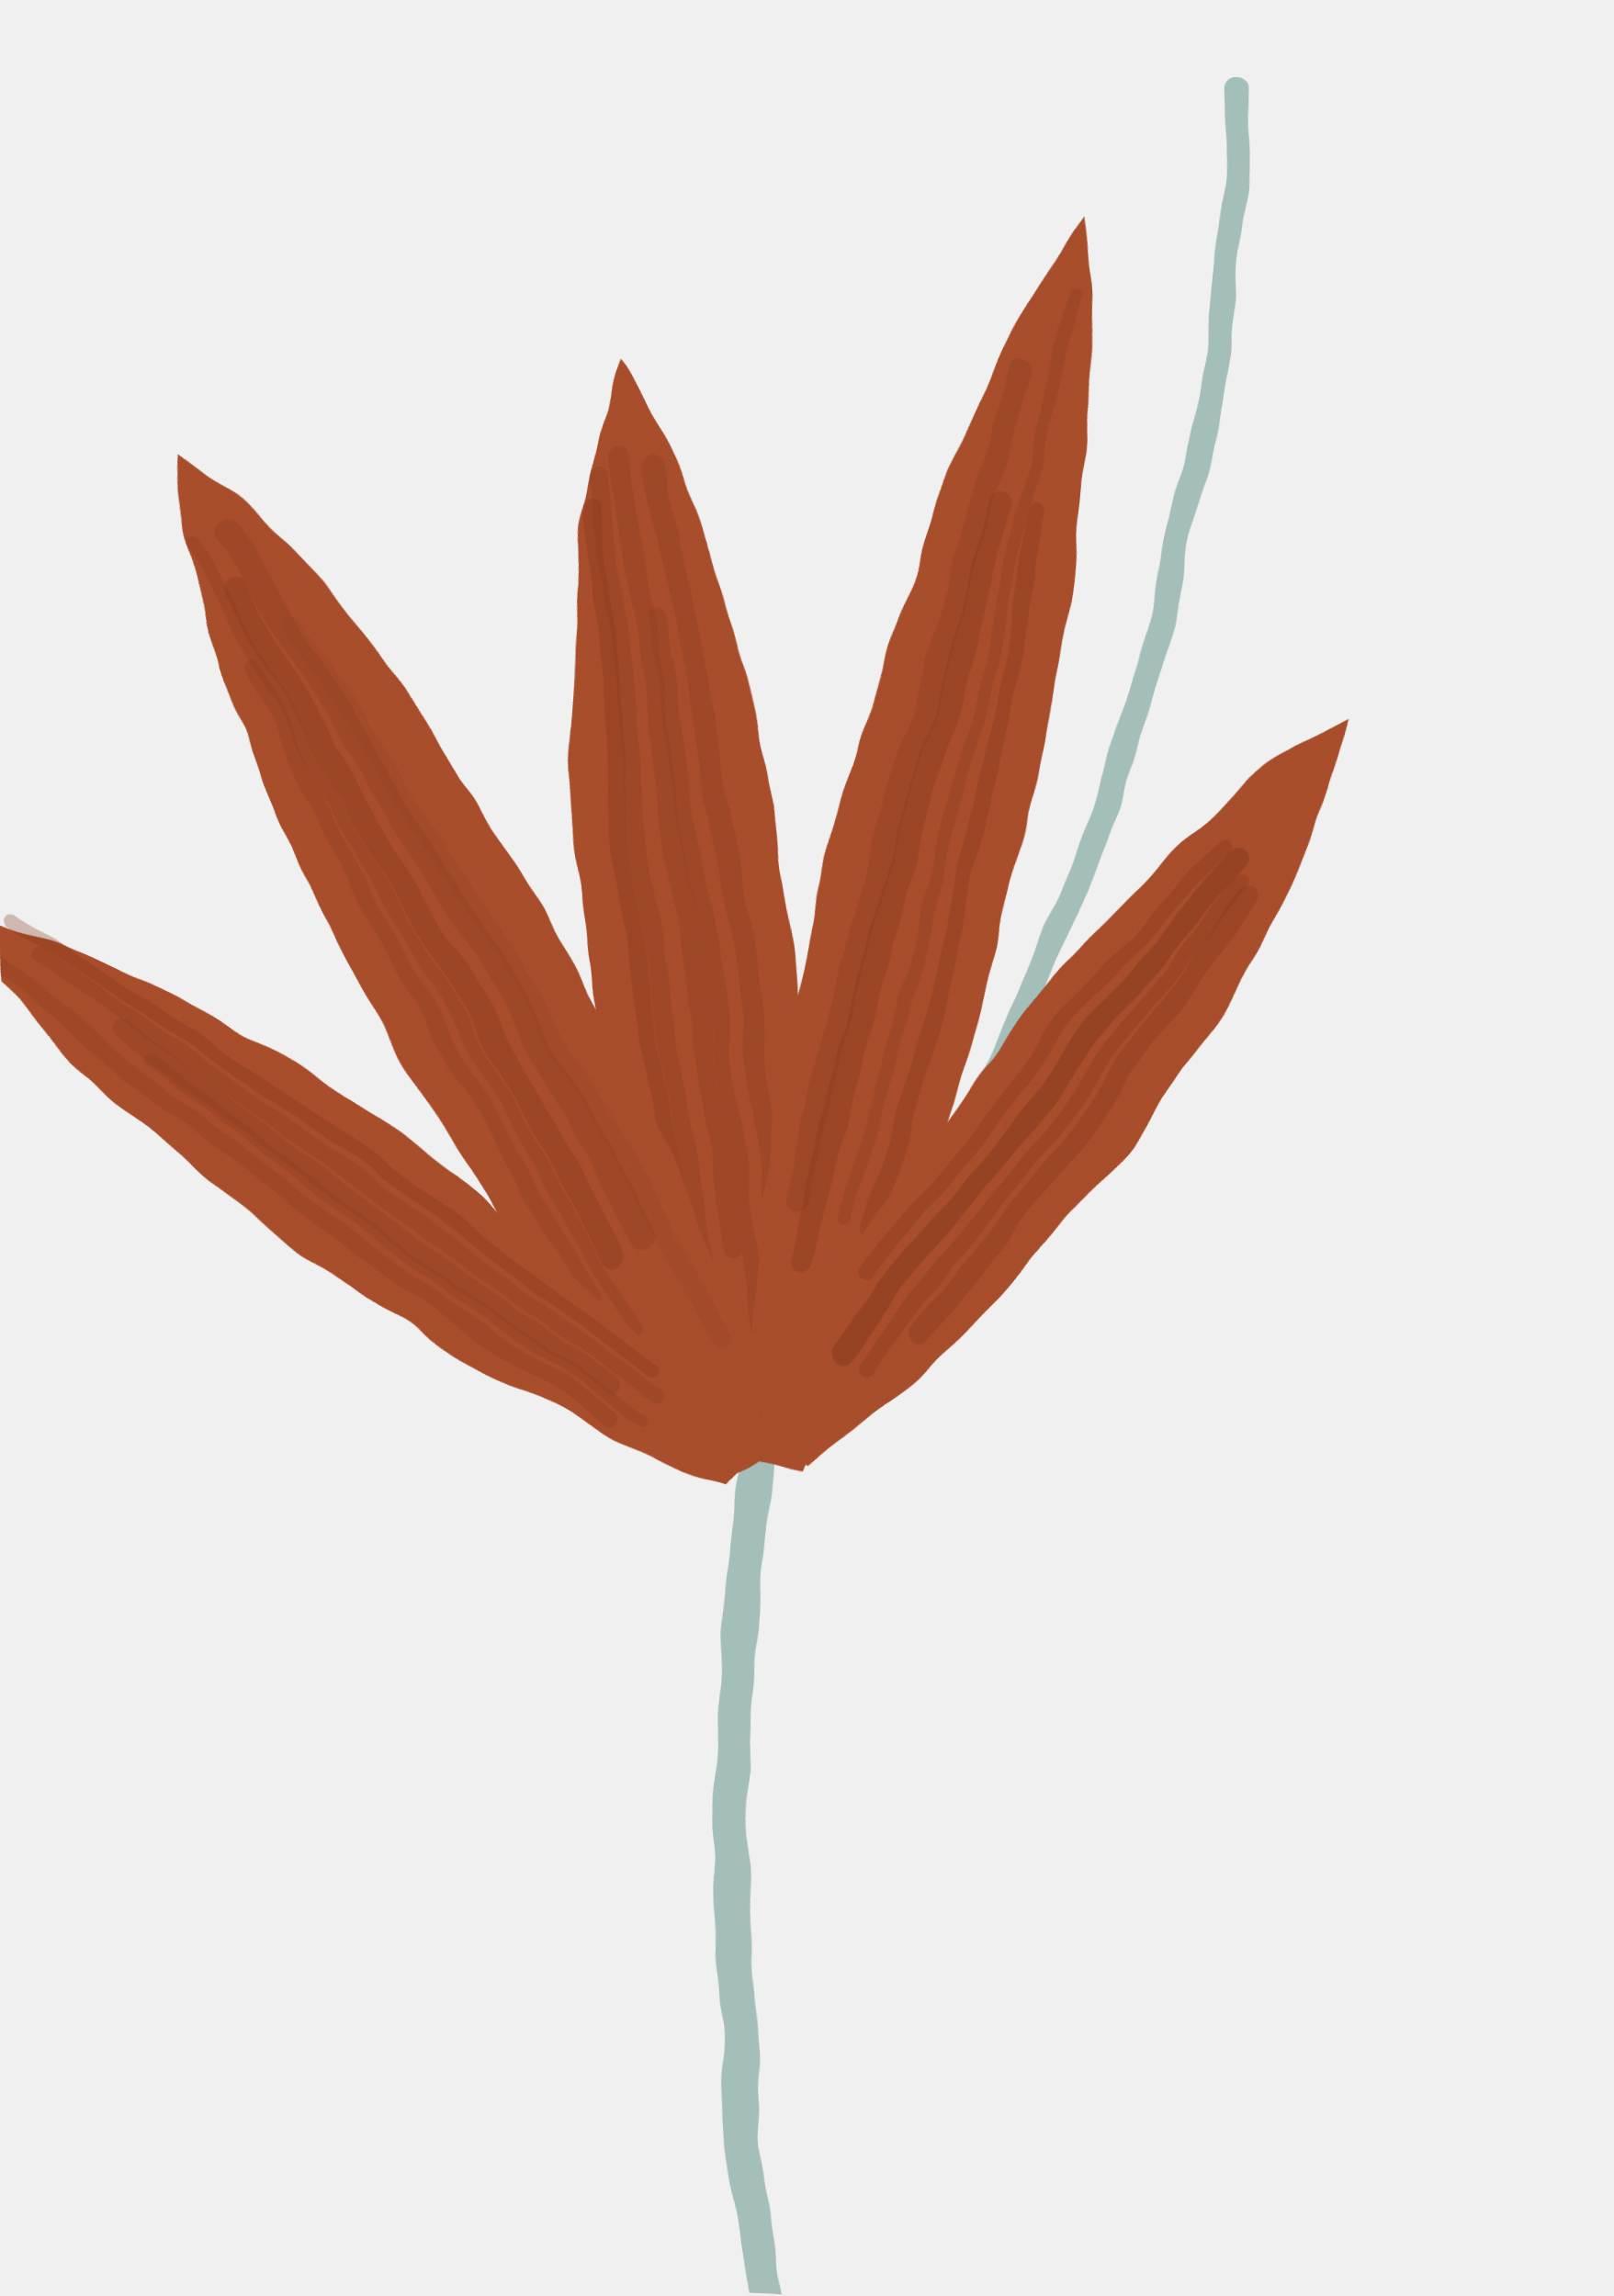
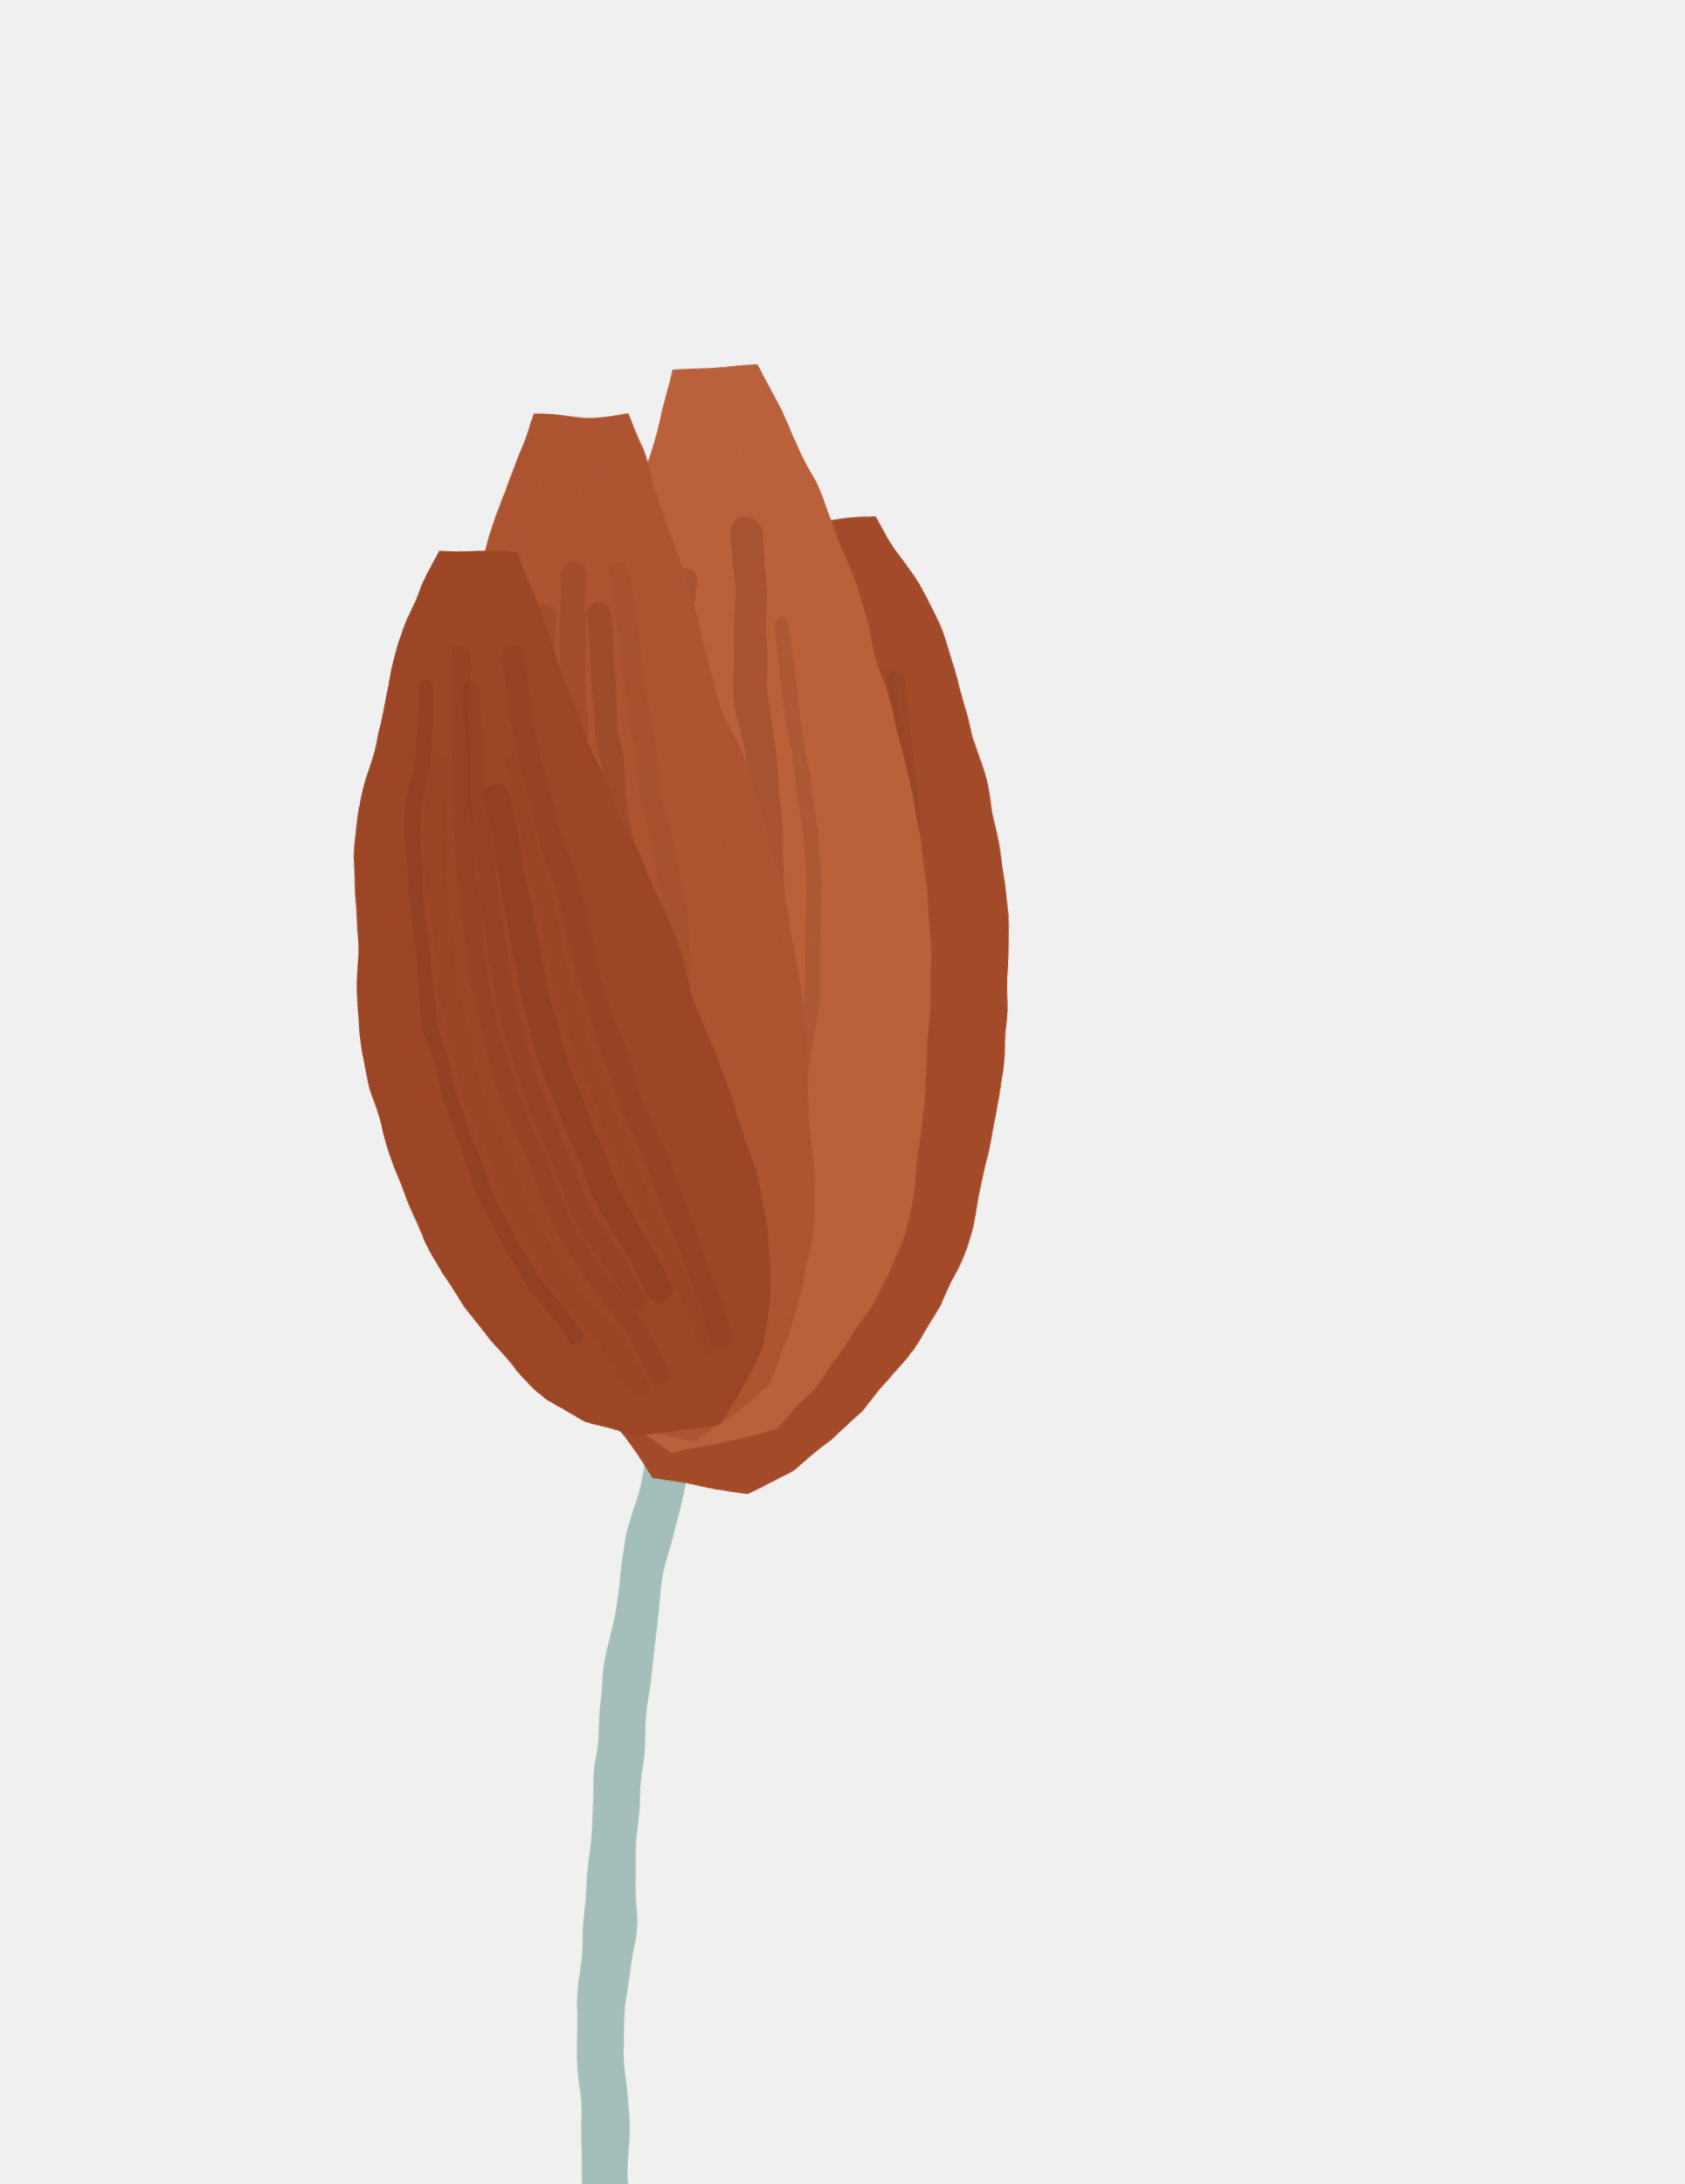
- <svg xmlns="http://www.w3.org/2000/svg" viewBox="0 0 520 740" fill="none">
+ <svg xmlns="http://www.w3.org/2000/svg" viewBox="0 0 540 700" fill="none">
  <defs>
    <filter id="brush" x="-12%" y="-12%" width="124%" height="124%">
-       <feTurbulence type="fractalNoise" baseFrequency="0.021" numOctaves="3" seed="7" result="n" />
-       <feDisplacementMap in="SourceGraphic" in2="n" scale="7" xChannelSelector="R" yChannelSelector="G" />
+       <feTurbulence type="fractalNoise" baseFrequency="0.016" numOctaves="3" seed="7" result="n" />
+       <feDisplacementMap in="SourceGraphic" in2="n" scale="8" xChannelSelector="R" yChannelSelector="G" />
    </filter>
    <filter id="wash" x="0%" y="0%" width="100%" height="100%">
      <feTurbulence type="fractalNoise" baseFrequency="0.9" numOctaves="3" seed="3" />
      <feColorMatrix type="saturate" values="0" />
      <feComponentTransfer>
        <feFuncA type="linear" slope="0.14" />
      </feComponentTransfer>
    </filter>
  </defs>
  <g filter="url(#brush)">
    <g opacity=".92">
-       <path d="M250 760Q225 615.5 244 470" stroke="#9DBAB4" stroke-width="11" stroke-linecap="round" fill="none" />
-       <path d="M244 470Q388 273.4 400 30" stroke="#9DBAB4" stroke-width="8" stroke-linecap="round" fill="none" />
+       <path d="M196 730Q186.1 591.5 216 456" stroke="#9DBAB4" stroke-width="15" stroke-linecap="round" fill="none" />
    </g>
    <g>
-       <path d="M237.3 471.2C194.7 398.1 163.4 215.6 200.8 117C250.9 188.9 272.1 380 254.7 468.8Z" fill="#A94E2C" />
-       <path d="M221.1 408.3Q198.1 286.3 191.9 161.9" stroke="#7E3218" stroke-width="5.3" stroke-linecap="round" fill="none" opacity="0.3" />
-       <path d="M225.8 404.6Q204.2 279.2 194 152.2" stroke="#7E3218" stroke-width="5.8" stroke-linecap="round" fill="none" opacity="0.2" />
-       <path d="M235.6 401.2Q217.4 273.9 200 146.4" stroke="#7E3218" stroke-width="6.3" stroke-linecap="round" fill="none" opacity="0.2" />
-       <path d="M245 429.1Q230.3 312.8 210.8 197.3" stroke="#7E3218" stroke-width="5.5" stroke-linecap="round" fill="none" opacity="0.2" />
-       <path d="M254.9 430.1Q240.3 289.2 210.8 150.4" stroke="#7E3218" stroke-width="6.9" stroke-linecap="round" fill="none" opacity="0.2" />
+       <path d="M208 474L238.4 477.7L253.5 471.2L265.7 462.6L276.1 452.7L285.1 441.9L293 430.3L299.8 418.2L305.6 405.7L310.6 392.7L314.6 379.5L317.9 366L320.3 352.4L322 338.6L323 324.8L323.2 310.9L322.7 297L321.6 283.2L319.8 269.4L317.4 255.8L314.3 242.4L310.6 229.1L306.3 216L301.3 203.1L295.7 190.6L289.3 178.3L282.1 166.5L256.8 170L253.6 182.4L250.6 194.5L247.6 206.3L244.6 218L241.5 229.4L238.3 240.7L235.1 251.9L231.9 262.8L228.5 273.7L225.2 284.4L221.8 295L218.4 305.4L215.1 315.9L211.8 326.2L208.6 336.6L205.4 346.9L202.4 357.3L199.6 367.7L197 378.3L194.7 389.1L192.7 400.1L191.2 411.6L190.4 423.6L190.6 436.4L192.8 450.9Z" fill="#a44b2a" />
+       <path d="M206.5 432.5L215.7 398.7L225.7 365.7L235.1 332.6L243.7 299.1L250.9 264.9L256.5 229.8" stroke="#7E3218" stroke-width="5.4" stroke-linecap="round" fill="none" opacity="0.1" />
+       <path d="M207.5 446.2L217.7 412L228.3 378.6L238.2 345.2L246.8 311.3L253.8 276.7L259 241.6" stroke="#7E3218" stroke-width="8.9" stroke-linecap="round" fill="none" opacity="0.1" />
+       <path d="M218.9 438.6L231.9 405L243.4 371L252.9 336.4L260.3 301.2L265.2 265.6" stroke="#7E3218" stroke-width="6.2" stroke-linecap="round" fill="none" opacity="0.2" />
+       <path d="M228.1 429.5L241.6 395.8L252.9 361.2L261.5 325.8L267.6 289.9L270.9 253.7L271.4 217.2" stroke="#7E3218" stroke-width="7.8" stroke-linecap="round" fill="none" opacity="0.3" />
+       <path d="M230.2 444.1L246.7 410.7L259.6 375.8L269.1 339.9L275.4 303.2L278.3 266.2L278 229.1" stroke="#7E3218" stroke-width="5" stroke-linecap="round" fill="none" opacity="0.3" />
+       <path d="M243.5 436.5L260.3 402.4L272.6 366.5L280.8 329.4L285.1 291.7L285.6 254L282.4 216.5" stroke="#7E3218" stroke-width="9.5" stroke-linecap="round" fill="none" opacity="0.1" />
+       <path d="M250 439.4L268.1 405.2L280.9 368.7L288.9 330.9L292.5 292.5L291.8 254.1L287.1 216.2" stroke="#7E3218" stroke-width="5.1" stroke-linecap="round" fill="none" opacity="0.2" />
    </g>
    <g>
-       <path d="M242.3 470.1C236.6 373.9 284.3 161.8 349.1 68.7C367.3 165.2 307.8 383 257.7 473.9Z" fill="#A94E2C" />
-       <path d="M258.2 386.7Q287.4 250.6 329.6 117.8" stroke="#7E3218" stroke-width="7.1" stroke-linecap="round" fill="none" opacity="0.2" />
-       <path d="M259.4 405.9Q287.4 283.2 322.5 162.3" stroke="#7E3218" stroke-width="7.5" stroke-linecap="round" fill="none" opacity="0.3" />
-       <path d="M273.2 393.2Q311.6 244.5 346.4 94.8" stroke="#7E3218" stroke-width="4.1" stroke-linecap="round" fill="none" opacity="0.2" />
-       <path d="M281.1 396.3Q314 281.9 334.8 164.5" stroke="#7E3218" stroke-width="5.4" stroke-linecap="round" fill="none" opacity="0.3" />
+       <path d="M214 466L247.6 458L261 446.2L270.7 433.7L278.2 420.7L284.2 407.3L288.9 393.8L292.5 380.1L295.2 366.2L297.1 352.2L298.3 338.2L298.7 324.1L298.6 310L297.8 295.9L296.4 281.8L294.6 267.8L292.2 253.7L289.3 239.7L286 225.8L282.3 211.9L278.1 198.2L273.4 184.5L268.3 170.9L262.8 157.4L256.8 144.1L250.1 130.9L242.7 117.9L214.1 120.4L209.9 134L206.1 147.5L202.5 160.9L199.1 174.2L195.9 187.3L192.8 200.5L189.8 213.5L187 226.5L184.3 239.4L181.7 252.2L179.4 265L177.1 277.8L175.1 290.6L173.4 303.3L171.9 316L170.7 328.8L169.8 341.5L169.4 354.3L169.4 367.2L170 380.2L171.2 393.2L173.3 406.5L176.4 420L181.2 433.8L189 448.3Z" fill="#bb613c" />
+       <path d="M197 423.2L195.9 383.4L197.7 344.2L200.8 305.1L204.6 265.9L208.7 226.6L212.9 186.9" stroke="#7E3218" stroke-width="9.4" stroke-linecap="round" fill="none" opacity="0.2" />
+       <path d="M205.3 424.3L206.3 384.5L208.8 345L211.7 305.6L214.6 266.1L217.3 226.4L219.6 186.6" stroke="#7E3218" stroke-width="6.9" stroke-linecap="round" fill="none" opacity="0.3" />
+       <path d="M214.2 439L217.8 399.1L221.3 359.3L224.2 319.5L226.4 279.5L227.7 239.6" stroke="#7E3218" stroke-width="10.4" stroke-linecap="round" fill="none" opacity="0.3" />
+       <path d="M232.7 414.4L239.2 374.4L243 334L244.6 293.5L244.3 253L242.2 212.5L238.3 172.2" stroke="#7E3218" stroke-width="10.5" stroke-linecap="round" fill="none" opacity="0.3" />
+       <path d="M236.2 442.2L249.1 402.7L256.1 362.2L259.3 321.3L259.3 280.3L256.7 239.4L251.5 198.7" stroke="#7E3218" stroke-width="4.7" stroke-linecap="round" fill="none" opacity="0.2" />
    </g>
    <g>
-       <path d="M234.8 476.2C166.2 418.2 61.7 248 57.3 145.5C128.4 191.7 227.5 373.9 249.2 467.8Z" fill="#A94E2C" />
-       <path d="M191.7 416Q129.4 319.2 81.3 214.3" stroke="#7E3218" stroke-width="5" stroke-linecap="round" fill="none" opacity="0.2" />
-       <path d="M206.3 428.5Q130.3 303.7 62.8 174" stroke="#7E3218" stroke-width="4.3" stroke-linecap="round" fill="none" opacity="0.2" />
-       <path d="M198.4 403.5Q135.4 296.8 75.5 188.2" stroke="#7E3218" stroke-width="7.3" stroke-linecap="round" fill="none" opacity="0.3" />
-       <path d="M207.1 398Q143.2 282.4 73.1 170.3" stroke="#7E3218" stroke-width="7.8" stroke-linecap="round" fill="none" opacity="0.2" />
-       <path d="M232.3 431.5Q168.9 313.2 94.8 201.2" stroke="#7E3218" stroke-width="5.9" stroke-linecap="round" fill="none" opacity="0.1" />
+       <path d="M222 462L246.3 443.1L253.4 428.7L257.4 415.1L259.9 402L261.2 389.2L261.7 376.7L261.5 364.4L260.7 352.2L259.5 340L257.8 328L255.8 316L253.5 304L250.9 292.1L248.1 280.1L245 268.1L241.7 256.1L238.3 244.1L234.7 232L230.9 219.9L227 207.8L223 195.5L218.8 183.2L214.4 170.8L209.9 158.4L205 145.8L199.7 133.1L172.4 132.6L166.5 145.5L161.4 158.5L156.9 171.6L152.8 184.7L149.1 198L145.8 211.3L142.9 224.6L140.5 238L138.4 251.4L136.8 264.9L135.6 278.4L134.9 291.8L134.7 305.3L135 318.7L135.8 332.1L137.2 345.4L139.2 358.7L141.9 371.8L145.3 384.8L149.5 397.6L154.7 410.2L161 422.5L168.7 434.4L178.4 445.8L191.3 456.2Z" fill="#ae5431" />
+       <path d="M196.9 441.3L181.1 404.7L171.3 366.6L165.5 327.8L162.9 288.6L163.2 249.4L165.9 210.2" stroke="#7E3218" stroke-width="5.1" stroke-linecap="round" fill="none" opacity="0.3" />
+       <path d="M200.1 427.4L189.2 390L181.7 351.9L176.9 313.3L174.3 274.6L173.8 235.8L175.2 197" stroke="#7E3218" stroke-width="7.1" stroke-linecap="round" fill="none" opacity="0.2" />
+       <path d="M207.5 412.8L199.9 375.1L193.9 337.2L189.3 299L186.2 260.7L184.3 222.4L183.8 184" stroke="#7E3218" stroke-width="8.2" stroke-linecap="round" fill="none" opacity="0.2" />
+       <path d="M220.4 423.2L214.8 385.5L209.2 347.9L204 310.3L199.3 272.5L195.3 234.6L192.1 196.6" stroke="#7E3218" stroke-width="7.2" stroke-linecap="round" fill="none" opacity="0.3" />
+       <path d="M229.9 408.4L226.2 370.8L221.2 333.5L215.6 296.3L209.9 259L204.2 221.5L198.7 183.8" stroke="#7E3218" stroke-width="6.8" stroke-linecap="round" fill="none" opacity="0.1" />
    </g>
    <g>
-       <path d="M248.5 463.7C268.4 396.6 359.6 272.5 434.1 231.3C423.9 307.7 321.9 430.9 259.5 472.3Z" fill="#A94E2C" />
-       <path d="M280.5 410.8Q331.3 337.3 394 273.2" stroke="#7E3218" stroke-width="4.8" stroke-linecap="round" fill="none" opacity="0.3" />
-       <path d="M271.1 436.9Q332.5 354.9 398.7 276.6" stroke="#7E3218" stroke-width="6.9" stroke-linecap="round" fill="none" opacity="0.4" />
-       <path d="M278.7 440.4Q340.4 362.8 400.1 283.7" stroke="#7E3218" stroke-width="4.7" stroke-linecap="round" fill="none" opacity="0.3" />
-       <path d="M295.5 429.8Q352.8 361.9 402.4 288" stroke="#7E3218" stroke-width="6.3" stroke-linecap="round" fill="none" opacity="0.3" />
-     </g>
-     <g>
-       <path d="M234.1 479.3C164.1 458.2 29.6 365.6 -17.4 294.1C59.3 303.3 194 406.4 241.9 468.7Z" fill="#A94E2C" />
-       <path d="M195.9 458Q92.2 388 -4.1 307.9" stroke="#7E3218" stroke-width="5.5" stroke-linecap="round" fill="none" opacity="0.2" />
-       <path d="M207.2 459Q126 402.6 48.4 341.1" stroke="#7E3218" stroke-width="3.7" stroke-linecap="round" fill="none" opacity="0.2" />
-       <path d="M196.7 447.1Q117.4 390.6 39.6 331.9" stroke="#7E3218" stroke-width="6" stroke-linecap="round" fill="none" opacity="0.2" />
-       <path d="M212 450.6Q113.3 377.3 12.3 307.1" stroke="#7E3218" stroke-width="5.2" stroke-linecap="round" fill="none" opacity="0.2" />
-       <path d="M211.3 442.5Q110.9 365.3 4.5 296.3" stroke="#7E3218" stroke-width="4.5" stroke-linecap="round" fill="none" opacity="0.3" />
+       <path d="M230 456L244.8 432L246.7 418L246.7 405.8L245.6 394.6L243.8 384L241.6 373.9L239 364.1L236 354.5L232.8 345.1L229.4 335.8L225.9 326.6L222.2 317.4L218.4 308.1L214.5 298.8L210.5 289.5L206.5 280.1L202.5 270.5L198.5 260.8L194.5 251L190.4 241L186.5 230.9L182.5 220.5L178.5 210L174.6 199.2L170.5 188.3L166.2 177L141.6 175.3L135.8 186.8L130.9 198.5L126.6 210.5L123 222.8L119.9 235.2L117.5 247.7L115.6 260.4L114.3 273.1L113.6 285.9L113.5 298.8L114 311.6L115.2 324.5L117 337.2L119.5 349.8L122.7 362.3L126.5 374.5L131.2 386.5L136.5 398.2L142.7 409.4L149.7 420.2L157.7 430.4L166.7 439.9L176.8 448.5L188.5 455.7L202.7 460.9Z" fill="#9d4626" />
+       <path d="M183.6 429.4L163.4 398.8L148.8 365.3L139 330.1L133.7 294L132.8 257.7L136 221.8" stroke="#7E3218" stroke-width="4.7" stroke-linecap="round" fill="none" opacity="0.3" />
+       <path d="M205.3 444.4L182.5 416.5L165.2 384.9L152.5 351.3L143.9 316.5L139.4 281L138.7 245.4" stroke="#7E3218" stroke-width="5.9" stroke-linecap="round" fill="none" opacity="0.1" />
+       <path d="M211.2 440.8L191.2 412.1L175.3 380.8L162.9 348L153.9 314.2L148.3 279.7L146 244.9L146.9 210.2" stroke="#7E3218" stroke-width="5.8" stroke-linecap="round" fill="none" opacity="0.2" />
+       <path d="M202.8 419.1L186.7 388.6L173.6 356.7L163.4 323.8L156.1 290.1L151.7 256L150.2 221.7" stroke="#7E3218" stroke-width="5.9" stroke-linecap="round" fill="none" opacity="0.2" />
+       <path d="M209.9 415.3L195.4 384.8L182.8 353.5L172.4 321.5L164.4 288.7L158.7 255.4" stroke="#7E3218" stroke-width="8.5" stroke-linecap="round" fill="none" opacity="0.3" />
+       <path d="M225.6 432L212.6 401.3L199.9 370.8L188.3 340L178.3 308.6L170.1 276.5L163.8 243.7" stroke="#7E3218" stroke-width="4.6" stroke-linecap="round" fill="none" opacity="0.1" />
+       <path d="M230.6 429L219.8 397.6L208.2 367.4L197 337.3L186.7 306.7L177.5 275.4L169.9 243.3L163.9 210.5" stroke="#7E3218" stroke-width="7.5" stroke-linecap="round" fill="none" opacity="0.2" />
    </g>
    <g style="mix-blend-mode:multiply" opacity=".55">
-       <mask id="m7691">
+       <mask id="mflower-b">
        <g fill="#fff">
          <g>
-             <path d="M237.3 471.2C194.7 398.1 163.4 215.6 200.8 117C250.9 188.9 272.1 380 254.7 468.8Z" fill="#A94E2C" />
-             <path d="M221.1 408.3Q198.1 286.3 191.9 161.9" stroke="#7E3218" stroke-width="5.3" stroke-linecap="round" fill="none" opacity="0.3" />
-             <path d="M225.8 404.6Q204.2 279.2 194 152.2" stroke="#7E3218" stroke-width="5.8" stroke-linecap="round" fill="none" opacity="0.2" />
-             <path d="M235.6 401.2Q217.4 273.9 200 146.4" stroke="#7E3218" stroke-width="6.3" stroke-linecap="round" fill="none" opacity="0.2" />
-             <path d="M245 429.1Q230.3 312.8 210.8 197.3" stroke="#7E3218" stroke-width="5.5" stroke-linecap="round" fill="none" opacity="0.2" />
-             <path d="M254.9 430.1Q240.3 289.2 210.8 150.4" stroke="#7E3218" stroke-width="6.9" stroke-linecap="round" fill="none" opacity="0.2" />
+             <path d="M208 474L238.4 477.7L253.5 471.2L265.7 462.6L276.1 452.7L285.1 441.9L293 430.3L299.8 418.2L305.6 405.7L310.6 392.7L314.6 379.5L317.9 366L320.3 352.4L322 338.6L323 324.8L323.2 310.9L322.7 297L321.6 283.2L319.8 269.4L317.4 255.8L314.3 242.4L310.6 229.1L306.3 216L301.3 203.1L295.7 190.6L289.3 178.3L282.1 166.5L256.8 170L253.6 182.4L250.6 194.5L247.6 206.3L244.6 218L241.5 229.4L238.3 240.7L235.1 251.9L231.9 262.8L228.5 273.7L225.2 284.4L221.8 295L218.4 305.4L215.1 315.9L211.8 326.2L208.6 336.6L205.4 346.9L202.4 357.3L199.6 367.7L197 378.3L194.7 389.1L192.7 400.1L191.2 411.6L190.4 423.6L190.6 436.4L192.8 450.9Z" fill="#a44b2a" />
+             <path d="M206.5 432.5L215.7 398.7L225.7 365.7L235.1 332.6L243.7 299.1L250.9 264.9L256.5 229.8" stroke="#7E3218" stroke-width="5.4" stroke-linecap="round" fill="none" opacity="0.1" />
+             <path d="M207.5 446.2L217.7 412L228.3 378.6L238.2 345.2L246.8 311.3L253.8 276.7L259 241.6" stroke="#7E3218" stroke-width="8.9" stroke-linecap="round" fill="none" opacity="0.1" />
+             <path d="M218.9 438.6L231.9 405L243.4 371L252.9 336.4L260.3 301.2L265.2 265.6" stroke="#7E3218" stroke-width="6.2" stroke-linecap="round" fill="none" opacity="0.2" />
+             <path d="M228.1 429.5L241.6 395.8L252.9 361.2L261.5 325.8L267.6 289.9L270.9 253.7L271.4 217.2" stroke="#7E3218" stroke-width="7.8" stroke-linecap="round" fill="none" opacity="0.3" />
+             <path d="M230.2 444.1L246.7 410.7L259.6 375.8L269.1 339.9L275.4 303.2L278.3 266.2L278 229.1" stroke="#7E3218" stroke-width="5" stroke-linecap="round" fill="none" opacity="0.3" />
+             <path d="M243.5 436.5L260.3 402.4L272.6 366.5L280.8 329.4L285.1 291.7L285.6 254L282.4 216.5" stroke="#7E3218" stroke-width="9.5" stroke-linecap="round" fill="none" opacity="0.1" />
+             <path d="M250 439.4L268.1 405.2L280.9 368.7L288.9 330.9L292.5 292.5L291.8 254.1L287.1 216.2" stroke="#7E3218" stroke-width="5.1" stroke-linecap="round" fill="none" opacity="0.2" />
          </g>
          <g>
-             <path d="M242.3 470.1C236.6 373.9 284.3 161.8 349.1 68.7C367.3 165.2 307.8 383 257.7 473.9Z" fill="#A94E2C" />
-             <path d="M258.2 386.7Q287.4 250.6 329.6 117.8" stroke="#7E3218" stroke-width="7.1" stroke-linecap="round" fill="none" opacity="0.2" />
-             <path d="M259.4 405.9Q287.4 283.2 322.5 162.3" stroke="#7E3218" stroke-width="7.5" stroke-linecap="round" fill="none" opacity="0.3" />
-             <path d="M273.2 393.2Q311.6 244.5 346.4 94.8" stroke="#7E3218" stroke-width="4.1" stroke-linecap="round" fill="none" opacity="0.2" />
-             <path d="M281.1 396.3Q314 281.9 334.8 164.5" stroke="#7E3218" stroke-width="5.4" stroke-linecap="round" fill="none" opacity="0.3" />
+             <path d="M214 466L247.6 458L261 446.2L270.7 433.7L278.2 420.7L284.2 407.3L288.9 393.8L292.5 380.1L295.2 366.2L297.1 352.2L298.3 338.2L298.7 324.1L298.6 310L297.8 295.9L296.4 281.8L294.6 267.8L292.2 253.7L289.3 239.7L286 225.8L282.3 211.9L278.1 198.2L273.4 184.5L268.3 170.9L262.8 157.4L256.8 144.1L250.1 130.9L242.7 117.9L214.1 120.4L209.9 134L206.1 147.5L202.5 160.9L199.1 174.2L195.9 187.3L192.8 200.5L189.8 213.5L187 226.5L184.3 239.4L181.7 252.2L179.4 265L177.1 277.8L175.1 290.6L173.4 303.3L171.9 316L170.7 328.8L169.8 341.5L169.4 354.3L169.4 367.2L170 380.2L171.2 393.2L173.3 406.5L176.4 420L181.2 433.8L189 448.3Z" fill="#bb613c" />
+             <path d="M197 423.2L195.9 383.4L197.7 344.2L200.8 305.1L204.6 265.9L208.7 226.6L212.9 186.9" stroke="#7E3218" stroke-width="9.4" stroke-linecap="round" fill="none" opacity="0.2" />
+             <path d="M205.3 424.3L206.3 384.5L208.8 345L211.7 305.6L214.6 266.1L217.3 226.4L219.6 186.6" stroke="#7E3218" stroke-width="6.9" stroke-linecap="round" fill="none" opacity="0.3" />
+             <path d="M214.2 439L217.8 399.1L221.3 359.3L224.2 319.5L226.4 279.5L227.7 239.6" stroke="#7E3218" stroke-width="10.4" stroke-linecap="round" fill="none" opacity="0.3" />
+             <path d="M232.7 414.4L239.2 374.4L243 334L244.6 293.5L244.3 253L242.2 212.5L238.3 172.2" stroke="#7E3218" stroke-width="10.5" stroke-linecap="round" fill="none" opacity="0.3" />
+             <path d="M236.2 442.2L249.1 402.7L256.1 362.2L259.3 321.3L259.3 280.3L256.7 239.4L251.5 198.7" stroke="#7E3218" stroke-width="4.7" stroke-linecap="round" fill="none" opacity="0.2" />
          </g>
          <g>
-             <path d="M234.8 476.2C166.2 418.2 61.7 248 57.3 145.5C128.4 191.7 227.5 373.9 249.2 467.8Z" fill="#A94E2C" />
-             <path d="M191.7 416Q129.4 319.2 81.3 214.3" stroke="#7E3218" stroke-width="5" stroke-linecap="round" fill="none" opacity="0.2" />
-             <path d="M206.3 428.5Q130.3 303.7 62.8 174" stroke="#7E3218" stroke-width="4.3" stroke-linecap="round" fill="none" opacity="0.2" />
-             <path d="M198.4 403.5Q135.4 296.8 75.5 188.2" stroke="#7E3218" stroke-width="7.3" stroke-linecap="round" fill="none" opacity="0.3" />
-             <path d="M207.1 398Q143.2 282.4 73.1 170.3" stroke="#7E3218" stroke-width="7.8" stroke-linecap="round" fill="none" opacity="0.2" />
-             <path d="M232.3 431.5Q168.9 313.2 94.8 201.2" stroke="#7E3218" stroke-width="5.9" stroke-linecap="round" fill="none" opacity="0.1" />
+             <path d="M222 462L246.3 443.1L253.4 428.7L257.4 415.1L259.9 402L261.2 389.2L261.7 376.7L261.5 364.4L260.7 352.2L259.5 340L257.8 328L255.8 316L253.5 304L250.9 292.1L248.1 280.1L245 268.1L241.7 256.1L238.3 244.1L234.7 232L230.9 219.9L227 207.8L223 195.5L218.8 183.2L214.4 170.8L209.9 158.4L205 145.8L199.7 133.1L172.4 132.6L166.5 145.5L161.4 158.5L156.9 171.6L152.8 184.7L149.1 198L145.8 211.3L142.9 224.6L140.5 238L138.4 251.4L136.8 264.9L135.6 278.4L134.9 291.8L134.7 305.3L135 318.7L135.8 332.1L137.2 345.4L139.2 358.7L141.9 371.8L145.3 384.8L149.5 397.6L154.7 410.2L161 422.5L168.7 434.4L178.4 445.8L191.3 456.2Z" fill="#ae5431" />
+             <path d="M196.9 441.3L181.1 404.7L171.3 366.6L165.5 327.8L162.9 288.6L163.2 249.4L165.9 210.2" stroke="#7E3218" stroke-width="5.1" stroke-linecap="round" fill="none" opacity="0.3" />
+             <path d="M200.1 427.4L189.2 390L181.7 351.9L176.9 313.3L174.3 274.6L173.8 235.8L175.2 197" stroke="#7E3218" stroke-width="7.1" stroke-linecap="round" fill="none" opacity="0.2" />
+             <path d="M207.5 412.8L199.9 375.1L193.9 337.2L189.3 299L186.2 260.7L184.3 222.4L183.8 184" stroke="#7E3218" stroke-width="8.2" stroke-linecap="round" fill="none" opacity="0.2" />
+             <path d="M220.4 423.2L214.8 385.5L209.2 347.9L204 310.3L199.3 272.5L195.3 234.6L192.1 196.6" stroke="#7E3218" stroke-width="7.2" stroke-linecap="round" fill="none" opacity="0.3" />
+             <path d="M229.9 408.4L226.2 370.8L221.2 333.5L215.6 296.3L209.9 259L204.2 221.5L198.7 183.8" stroke="#7E3218" stroke-width="6.8" stroke-linecap="round" fill="none" opacity="0.1" />
          </g>
          <g>
-             <path d="M248.5 463.7C268.4 396.6 359.6 272.5 434.1 231.3C423.9 307.7 321.9 430.9 259.5 472.3Z" fill="#A94E2C" />
-             <path d="M280.5 410.8Q331.3 337.3 394 273.2" stroke="#7E3218" stroke-width="4.8" stroke-linecap="round" fill="none" opacity="0.3" />
-             <path d="M271.1 436.9Q332.5 354.9 398.7 276.6" stroke="#7E3218" stroke-width="6.9" stroke-linecap="round" fill="none" opacity="0.4" />
-             <path d="M278.7 440.4Q340.4 362.8 400.1 283.7" stroke="#7E3218" stroke-width="4.7" stroke-linecap="round" fill="none" opacity="0.3" />
-             <path d="M295.5 429.8Q352.8 361.9 402.4 288" stroke="#7E3218" stroke-width="6.3" stroke-linecap="round" fill="none" opacity="0.3" />
-           </g>
-           <g>
-             <path d="M234.1 479.3C164.1 458.2 29.6 365.6 -17.4 294.1C59.3 303.3 194 406.4 241.9 468.7Z" fill="#A94E2C" />
-             <path d="M195.9 458Q92.2 388 -4.1 307.9" stroke="#7E3218" stroke-width="5.5" stroke-linecap="round" fill="none" opacity="0.2" />
-             <path d="M207.2 459Q126 402.6 48.4 341.1" stroke="#7E3218" stroke-width="3.7" stroke-linecap="round" fill="none" opacity="0.2" />
-             <path d="M196.7 447.1Q117.4 390.6 39.6 331.9" stroke="#7E3218" stroke-width="6" stroke-linecap="round" fill="none" opacity="0.2" />
-             <path d="M212 450.6Q113.3 377.3 12.3 307.1" stroke="#7E3218" stroke-width="5.2" stroke-linecap="round" fill="none" opacity="0.2" />
-             <path d="M211.3 442.5Q110.9 365.3 4.5 296.3" stroke="#7E3218" stroke-width="4.5" stroke-linecap="round" fill="none" opacity="0.3" />
+             <path d="M230 456L244.8 432L246.7 418L246.7 405.8L245.6 394.6L243.8 384L241.6 373.9L239 364.1L236 354.5L232.8 345.1L229.4 335.8L225.9 326.6L222.2 317.4L218.4 308.1L214.5 298.8L210.5 289.5L206.5 280.1L202.5 270.5L198.5 260.8L194.5 251L190.4 241L186.5 230.9L182.5 220.5L178.5 210L174.6 199.2L170.5 188.3L166.2 177L141.6 175.3L135.8 186.8L130.9 198.5L126.6 210.5L123 222.8L119.9 235.2L117.5 247.7L115.6 260.4L114.3 273.1L113.6 285.9L113.5 298.8L114 311.6L115.2 324.5L117 337.2L119.5 349.8L122.7 362.3L126.5 374.5L131.2 386.5L136.5 398.2L142.7 409.4L149.7 420.2L157.7 430.4L166.7 439.9L176.8 448.5L188.5 455.7L202.7 460.9Z" fill="#9d4626" />
+             <path d="M183.6 429.4L163.4 398.8L148.8 365.3L139 330.1L133.7 294L132.8 257.7L136 221.8" stroke="#7E3218" stroke-width="4.7" stroke-linecap="round" fill="none" opacity="0.3" />
+             <path d="M205.3 444.4L182.5 416.5L165.2 384.9L152.5 351.3L143.9 316.5L139.4 281L138.7 245.4" stroke="#7E3218" stroke-width="5.9" stroke-linecap="round" fill="none" opacity="0.1" />
+             <path d="M211.2 440.8L191.2 412.1L175.3 380.8L162.9 348L153.9 314.2L148.3 279.7L146 244.9L146.9 210.2" stroke="#7E3218" stroke-width="5.8" stroke-linecap="round" fill="none" opacity="0.2" />
+             <path d="M202.8 419.1L186.7 388.6L173.6 356.7L163.4 323.8L156.1 290.1L151.7 256L150.2 221.7" stroke="#7E3218" stroke-width="5.9" stroke-linecap="round" fill="none" opacity="0.2" />
+             <path d="M209.9 415.3L195.4 384.8L182.8 353.5L172.4 321.5L164.4 288.7L158.7 255.4" stroke="#7E3218" stroke-width="8.5" stroke-linecap="round" fill="none" opacity="0.3" />
+             <path d="M225.6 432L212.6 401.3L199.9 370.8L188.3 340L178.3 308.6L170.1 276.5L163.8 243.7" stroke="#7E3218" stroke-width="4.6" stroke-linecap="round" fill="none" opacity="0.1" />
+             <path d="M230.6 429L219.8 397.6L208.2 367.4L197 337.3L186.7 306.7L177.5 275.4L169.9 243.3L163.9 210.5" stroke="#7E3218" stroke-width="7.5" stroke-linecap="round" fill="none" opacity="0.2" />
          </g>
        </g>
      </mask>
-       <rect width="100%" height="100%" filter="url(#wash)" mask="url(#m7691)" />
+       <rect width="100%" height="100%" filter="url(#wash)" mask="url(#mflower-b)" />
    </g>
  </g>
</svg>
